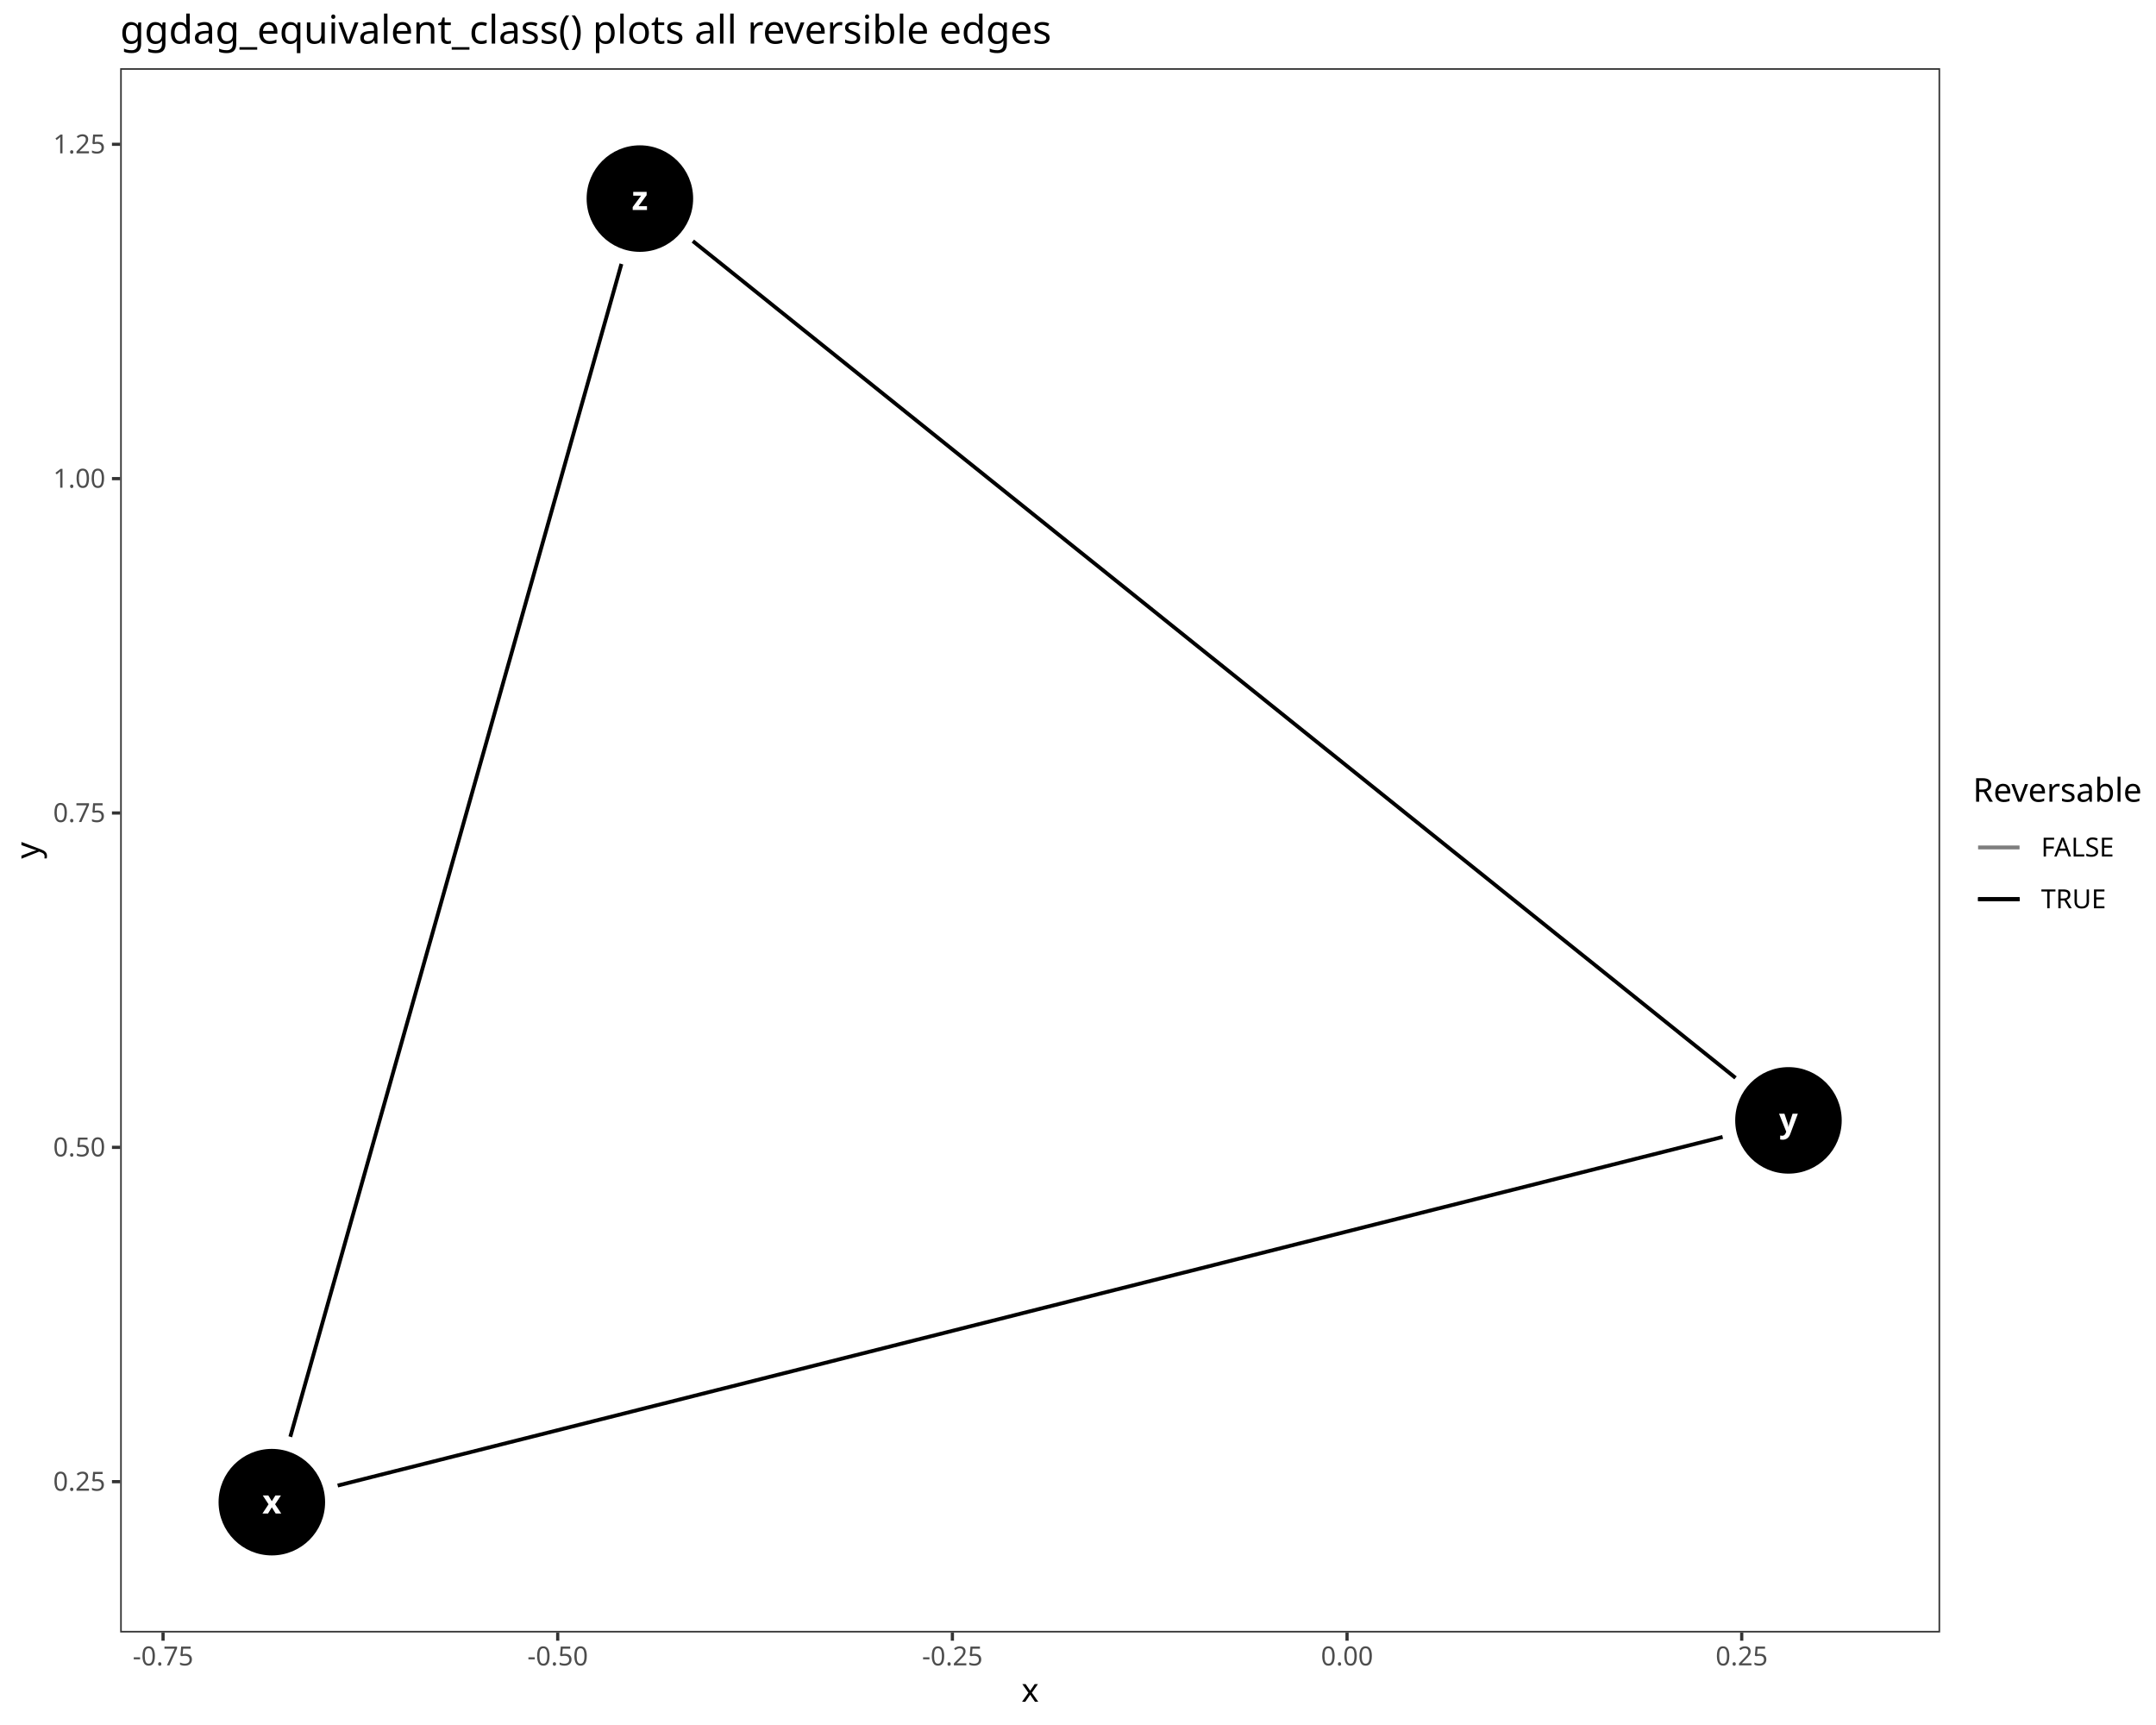
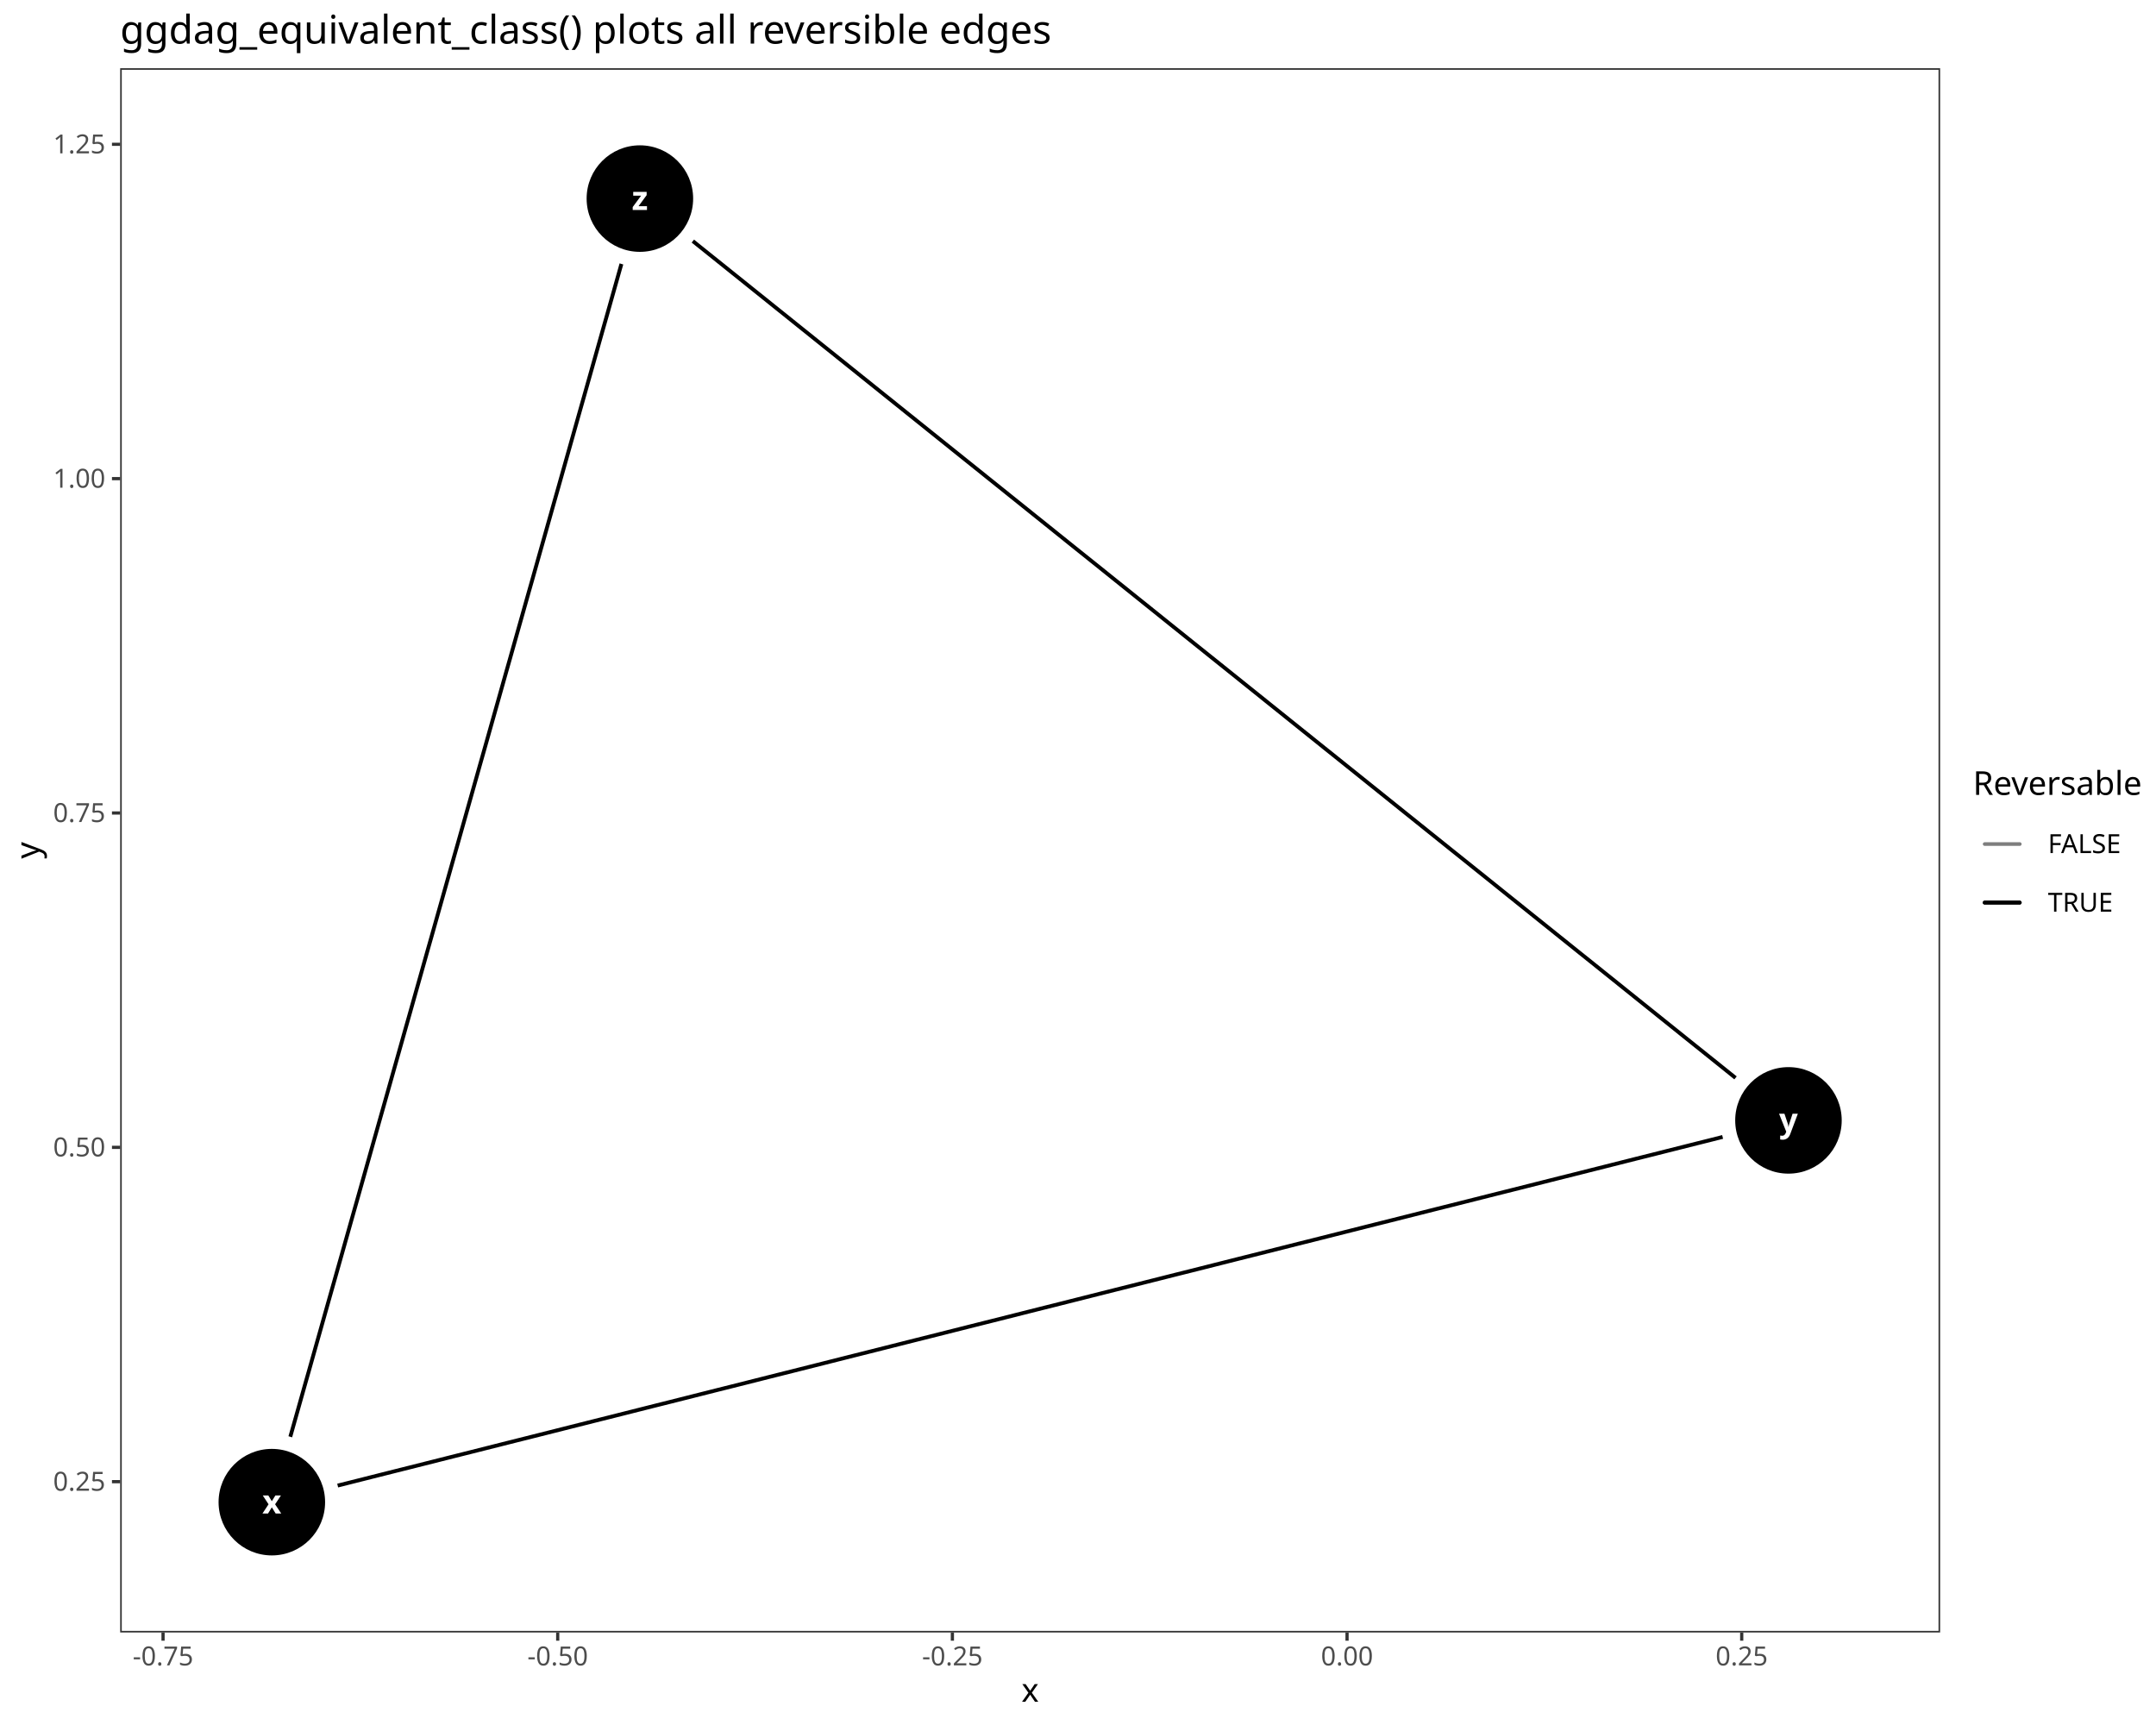
<svg xmlns="http://www.w3.org/2000/svg" class="svglite" data-engine-version="2.0" width="720.00pt" height="576.00pt" viewBox="0 0 720.00 576.00">
  <defs>
    <style type="text/css">
    .svglite line, .svglite polyline, .svglite polygon, .svglite path, .svglite rect, .svglite circle {
      fill: none;
      stroke: #000000;
      stroke-linecap: round;
      stroke-linejoin: round;
      stroke-miterlimit: 10.00;
    }
  </style>
  </defs>
  <rect width="100%" height="100%" style="stroke: none; fill: #FFFFFF;" />
  <defs>
    <clipPath id="cpMC4wMHw3MjAuMDB8MC4wMHw1NzYuMDA=">
      <rect x="0.00" y="0.00" width="720.00" height="576.00" />
    </clipPath>
  </defs>
  <g clip-path="url(#cpMC4wMHw3MjAuMDB8MC4wMHw1NzYuMDA=)">
    <rect x="0.00" y="0.00" width="720.00" height="576.00" style="stroke-width: 1.07; stroke: #FFFFFF; fill: #FFFFFF;" />
  </g>
  <defs>
    <clipPath id="cpNDAuMTN8NjQ3LjkxfDIyLjc4fDU0NS4xMQ==">
      <rect x="40.13" y="22.78" width="607.78" height="522.33" />
    </clipPath>
  </defs>
  <g clip-path="url(#cpNDAuMTN8NjQ3LjkxfDIyLjc4fDU0NS4xMQ==)">
    <rect x="40.13" y="22.78" width="607.78" height="522.33" style="stroke-width: 1.07; stroke: none; fill: #FFFFFF;" />
    <polyline points="112.77,496.05 116.36,495.15 121.48,493.86 126.59,492.57 131.71,491.28 136.82,490.00 141.94,488.71 147.06,487.42 152.17,486.13 157.29,484.85 162.40,483.56 167.52,482.27 172.64,480.98 177.75,479.70 182.87,478.41 187.98,477.12 193.10,475.83 198.22,474.54 203.33,473.26 208.45,471.97 213.56,470.68 218.68,469.39 223.80,468.11 228.91,466.82 234.03,465.53 239.14,464.24 244.26,462.96 249.38,461.67 254.49,460.38 259.61,459.09 264.72,457.81 269.84,456.52 274.96,455.23 280.07,453.94 285.19,452.65 290.30,451.37 295.42,450.08 300.54,448.79 305.65,447.50 310.77,446.22 315.88,444.93 321.00,443.64 326.12,442.35 331.23,441.07 336.35,439.78 341.46,438.49 346.58,437.20 351.70,435.92 356.81,434.63 361.93,433.34 367.04,432.05 372.16,430.76 377.28,429.48 382.39,428.19 387.51,426.90 392.62,425.61 397.74,424.33 402.86,423.04 407.97,421.75 413.09,420.46 418.20,419.18 423.32,417.89 428.44,416.60 433.55,415.31 438.67,414.03 443.78,412.74 448.90,411.45 454.02,410.16 459.13,408.87 464.25,407.59 469.36,406.30 474.48,405.01 479.59,403.72 484.71,402.44 489.83,401.15 494.94,399.86 500.06,398.57 505.17,397.29 510.29,396.00 515.41,394.71 520.52,393.42 525.64,392.14 530.75,390.85 535.87,389.56 540.99,388.27 546.10,386.98 551.22,385.70 556.33,384.41 561.45,383.12 566.57,381.83 571.68,380.55 575.27,379.64 " style="stroke-width: 1.28; stroke-linecap: butt;" />
    <polyline points="207.53,88.13 207.48,88.29 206.24,92.69 205.00,97.09 203.76,101.48 202.52,105.88 201.27,110.28 200.03,114.67 198.79,119.07 197.55,123.47 196.31,127.86 195.07,132.26 193.82,136.66 192.58,141.05 191.34,145.45 190.10,149.85 188.86,154.25 187.62,158.64 186.38,163.04 185.13,167.44 183.89,171.83 182.65,176.23 181.41,180.63 180.17,185.02 178.93,189.42 177.69,193.82 176.44,198.21 175.20,202.61 173.96,207.01 172.72,211.40 171.48,215.80 170.24,220.20 168.99,224.59 167.75,228.99 166.51,233.39 165.27,237.78 164.03,242.18 162.79,246.58 161.55,250.97 160.30,255.37 159.06,259.77 157.82,264.16 156.58,268.56 155.34,272.96 154.10,277.35 152.86,281.75 151.61,286.15 150.37,290.54 149.13,294.94 147.89,299.34 146.65,303.73 145.41,308.13 144.17,312.53 142.92,316.92 141.68,321.32 140.44,325.72 139.20,330.11 137.96,334.51 136.72,338.91 135.47,343.30 134.23,347.70 132.99,352.10 131.75,356.49 130.51,360.89 129.27,365.29 128.03,369.68 126.78,374.08 125.54,378.48 124.30,382.87 123.06,387.27 121.82,391.67 120.58,396.06 119.34,400.46 118.09,404.86 116.85,409.25 115.61,413.65 114.37,418.05 113.13,422.44 111.89,426.84 110.64,431.24 109.40,435.63 108.16,440.03 106.92,444.43 105.68,448.82 104.44,453.22 103.20,457.62 101.95,462.01 100.71,466.41 99.47,470.81 98.23,475.20 96.99,479.60 96.94,479.76 " style="stroke-width: 1.28; stroke-linecap: butt;" />
    <polyline points="231.38,80.50 233.06,81.86 236.94,84.97 240.81,88.07 244.68,91.18 248.56,94.29 252.43,97.40 256.31,100.51 260.18,103.62 264.06,106.73 267.93,109.84 271.81,112.95 275.68,116.06 279.55,119.16 283.43,122.27 287.30,125.38 291.18,128.49 295.05,131.60 298.93,134.71 302.80,137.82 306.68,140.93 310.55,144.04 314.43,147.15 318.30,150.26 322.17,153.36 326.05,156.47 329.92,159.58 333.80,162.69 337.67,165.80 341.55,168.91 345.42,172.02 349.30,175.13 353.17,178.24 357.04,181.35 360.92,184.46 364.79,187.56 368.67,190.67 372.54,193.78 376.42,196.89 380.29,200.00 384.17,203.11 388.04,206.22 391.91,209.33 395.79,212.44 399.66,215.55 403.54,218.66 407.41,221.76 411.29,224.87 415.16,227.98 419.04,231.09 422.91,234.20 426.79,237.31 430.66,240.42 434.53,243.53 438.41,246.64 442.28,249.75 446.16,252.85 450.03,255.96 453.91,259.07 457.78,262.18 461.66,265.29 465.53,268.40 469.40,271.51 473.28,274.62 477.15,277.73 481.03,280.84 484.90,283.95 488.78,287.05 492.65,290.16 496.53,293.27 500.40,296.38 504.27,299.49 508.15,302.60 512.02,305.71 515.90,308.82 519.77,311.93 523.65,315.04 527.52,318.15 531.40,321.25 535.27,324.36 539.15,327.47 543.02,330.58 546.89,333.69 550.77,336.80 554.64,339.91 558.52,343.02 562.39,346.13 566.27,349.24 570.14,352.34 574.02,355.45 577.89,358.56 579.58,359.92 " style="stroke-width: 1.28; stroke-linecap: butt;" />
    <circle cx="90.78" cy="501.59" r="17.43" style="stroke-width: 0.71; fill: #000000;" />
    <circle cx="597.26" cy="374.11" r="17.43" style="stroke-width: 0.71; fill: #000000;" />
    <circle cx="213.69" cy="66.31" r="17.43" style="stroke-width: 0.71; fill: #000000;" />
    <text x="90.78" y="505.38" text-anchor="middle" style="font-size: 11.04px; font-weight: bold; fill: #FFFFFF; font-family: sans;" textLength="5.52px" lengthAdjust="spacingAndGlyphs">x</text>
    <text x="597.26" y="377.91" text-anchor="middle" style="font-size: 11.04px; font-weight: bold; fill: #FFFFFF; font-family: sans;" textLength="5.52px" lengthAdjust="spacingAndGlyphs">y</text>
    <text x="213.69" y="70.11" text-anchor="middle" style="font-size: 11.04px; font-weight: bold; fill: #FFFFFF; font-family: sans;" textLength="5.52px" lengthAdjust="spacingAndGlyphs">z</text>
    <rect x="40.13" y="22.78" width="607.78" height="522.33" style="stroke-width: 1.07; stroke: #333333;" />
  </g>
  <g clip-path="url(#cpMC4wMHw3MjAuMDB8MC4wMHw1NzYuMDA=)">
    <text x="35.20" y="497.77" text-anchor="end" style="font-size: 8.80px; fill: #4D4D4D; font-family: sans;" textLength="17.13px" lengthAdjust="spacingAndGlyphs">0.25</text>
    <text x="35.20" y="386.13" text-anchor="end" style="font-size: 8.80px; fill: #4D4D4D; font-family: sans;" textLength="17.13px" lengthAdjust="spacingAndGlyphs">0.50</text>
    <text x="35.20" y="274.49" text-anchor="end" style="font-size: 8.80px; fill: #4D4D4D; font-family: sans;" textLength="17.13px" lengthAdjust="spacingAndGlyphs">0.75</text>
    <text x="35.20" y="162.85" text-anchor="end" style="font-size: 8.80px; fill: #4D4D4D; font-family: sans;" textLength="17.13px" lengthAdjust="spacingAndGlyphs">1.00</text>
    <text x="35.20" y="51.21" text-anchor="end" style="font-size: 8.80px; fill: #4D4D4D; font-family: sans;" textLength="17.13px" lengthAdjust="spacingAndGlyphs">1.25</text>
    <polyline points="37.39,494.75 40.13,494.75 " style="stroke-width: 1.07; stroke: #333333; stroke-linecap: butt;" />
    <polyline points="37.39,383.11 40.13,383.11 " style="stroke-width: 1.07; stroke: #333333; stroke-linecap: butt;" />
    <polyline points="37.39,271.47 40.13,271.47 " style="stroke-width: 1.07; stroke: #333333; stroke-linecap: butt;" />
    <polyline points="37.39,159.82 40.13,159.82 " style="stroke-width: 1.07; stroke: #333333; stroke-linecap: butt;" />
    <polyline points="37.39,48.18 40.13,48.18 " style="stroke-width: 1.07; stroke: #333333; stroke-linecap: butt;" />
    <polyline points="54.45,547.85 54.45,545.11 " style="stroke-width: 1.07; stroke: #333333; stroke-linecap: butt;" />
    <polyline points="186.25,547.85 186.25,545.11 " style="stroke-width: 1.07; stroke: #333333; stroke-linecap: butt;" />
    <polyline points="318.05,547.85 318.05,545.11 " style="stroke-width: 1.07; stroke: #333333; stroke-linecap: butt;" />
    <polyline points="449.85,547.85 449.85,545.11 " style="stroke-width: 1.07; stroke: #333333; stroke-linecap: butt;" />
    <polyline points="581.65,547.85 581.65,545.11 " style="stroke-width: 1.07; stroke: #333333; stroke-linecap: butt;" />
    <text x="54.45" y="556.10" text-anchor="middle" style="font-size: 8.80px; fill: #4D4D4D; font-family: sans;" textLength="20.06px" lengthAdjust="spacingAndGlyphs">-0.75</text>
    <text x="186.25" y="556.10" text-anchor="middle" style="font-size: 8.80px; fill: #4D4D4D; font-family: sans;" textLength="20.06px" lengthAdjust="spacingAndGlyphs">-0.50</text>
    <text x="318.05" y="556.10" text-anchor="middle" style="font-size: 8.80px; fill: #4D4D4D; font-family: sans;" textLength="20.06px" lengthAdjust="spacingAndGlyphs">-0.25</text>
    <text x="449.85" y="556.10" text-anchor="middle" style="font-size: 8.80px; fill: #4D4D4D; font-family: sans;" textLength="17.13px" lengthAdjust="spacingAndGlyphs">0.00</text>
    <text x="581.65" y="556.10" text-anchor="middle" style="font-size: 8.80px; fill: #4D4D4D; font-family: sans;" textLength="17.13px" lengthAdjust="spacingAndGlyphs">0.25</text>
    <text x="344.02" y="568.24" text-anchor="middle" style="font-size: 11.00px; font-family: sans;" textLength="5.50px" lengthAdjust="spacingAndGlyphs">x</text>
    <text transform="translate(13.05,283.95) rotate(-90)" text-anchor="middle" style="font-size: 11.00px; font-family: sans;" textLength="5.50px" lengthAdjust="spacingAndGlyphs">y</text>
-     <rect x="658.87" y="259.00" width="55.65" height="49.89" style="stroke-width: 1.07; stroke: none; fill: #FFFFFF;" />
-     <text x="658.87" y="267.71" style="font-size: 11.00px; font-family: sans;" textLength="55.65px" lengthAdjust="spacingAndGlyphs">Reversable</text>
-     <rect x="658.87" y="274.33" width="17.28" height="17.28" style="stroke-width: 1.07; stroke: none; fill: #FFFFFF;" />
-     <line x1="660.60" y1="282.97" x2="674.42" y2="282.97" style="stroke-width: 1.28; stroke: #000000; stroke-opacity: 0.30; stroke-linecap: butt;" />
-     <line x1="660.60" y1="282.97" x2="674.42" y2="282.97" style="stroke-width: 1.28; stroke: #000000; stroke-opacity: 0.30; stroke-linecap: butt;" />
-     <rect x="658.87" y="291.61" width="17.28" height="17.28" style="stroke-width: 1.07; stroke: none; fill: #FFFFFF;" />
-     <line x1="660.60" y1="300.25" x2="674.42" y2="300.25" style="stroke-width: 1.28; stroke-linecap: butt;" />
-     <line x1="660.60" y1="300.25" x2="674.42" y2="300.25" style="stroke-width: 1.28; stroke-linecap: butt;" />
-     <line x1="660.60" y1="300.25" x2="674.42" y2="300.25" style="stroke-width: 1.28; stroke-linecap: butt;" />
-     <text x="681.63" y="286.00" style="font-size: 8.80px; font-family: sans;" textLength="27.88px" lengthAdjust="spacingAndGlyphs">FALSE</text>
-     <text x="681.63" y="303.28" style="font-size: 8.80px; font-family: sans;" textLength="23.96px" lengthAdjust="spacingAndGlyphs">TRUE</text>
+     <rect x="658.87" y="256.72" width="55.65" height="54.45" style="stroke-width: 1.07; stroke: none; fill: #FFFFFF;" />
+     <text x="658.87" y="265.43" style="font-size: 11.00px; font-family: sans;" textLength="55.65px" lengthAdjust="spacingAndGlyphs">Reversable</text>
+     <rect x="658.87" y="272.06" width="19.56" height="19.56" style="stroke-width: 1.07; stroke: none; fill: #FFFFFF;" />
+     <line x1="662.78" y1="281.84" x2="674.52" y2="281.84" style="stroke-width: 1.19; stroke: #000000; stroke-opacity: 0.30;" />
+     <line x1="662.78" y1="281.84" x2="674.52" y2="281.84" style="stroke-width: 1.19; stroke: #000000; stroke-opacity: 0.30;" />
+     <rect x="658.87" y="291.61" width="19.56" height="19.56" style="stroke-width: 1.07; stroke: none; fill: #FFFFFF;" />
+     <line x1="662.78" y1="301.39" x2="674.52" y2="301.39" style="stroke-width: 1.19;" />
+     <line x1="662.78" y1="301.39" x2="674.52" y2="301.39" style="stroke-width: 1.19;" />
+     <line x1="662.78" y1="301.39" x2="674.52" y2="301.39" style="stroke-width: 1.19;" />
+     <text x="683.91" y="284.86" style="font-size: 8.80px; font-family: sans;" textLength="27.88px" lengthAdjust="spacingAndGlyphs">FALSE</text>
+     <text x="683.91" y="304.42" style="font-size: 8.80px; font-family: sans;" textLength="23.96px" lengthAdjust="spacingAndGlyphs">TRUE</text>
    <text x="40.13" y="14.56" style="font-size: 13.20px; font-family: sans;" textLength="299.42px" lengthAdjust="spacingAndGlyphs">ggdag_equivalent_class() plots all reversible edges</text>
  </g>
</svg>
